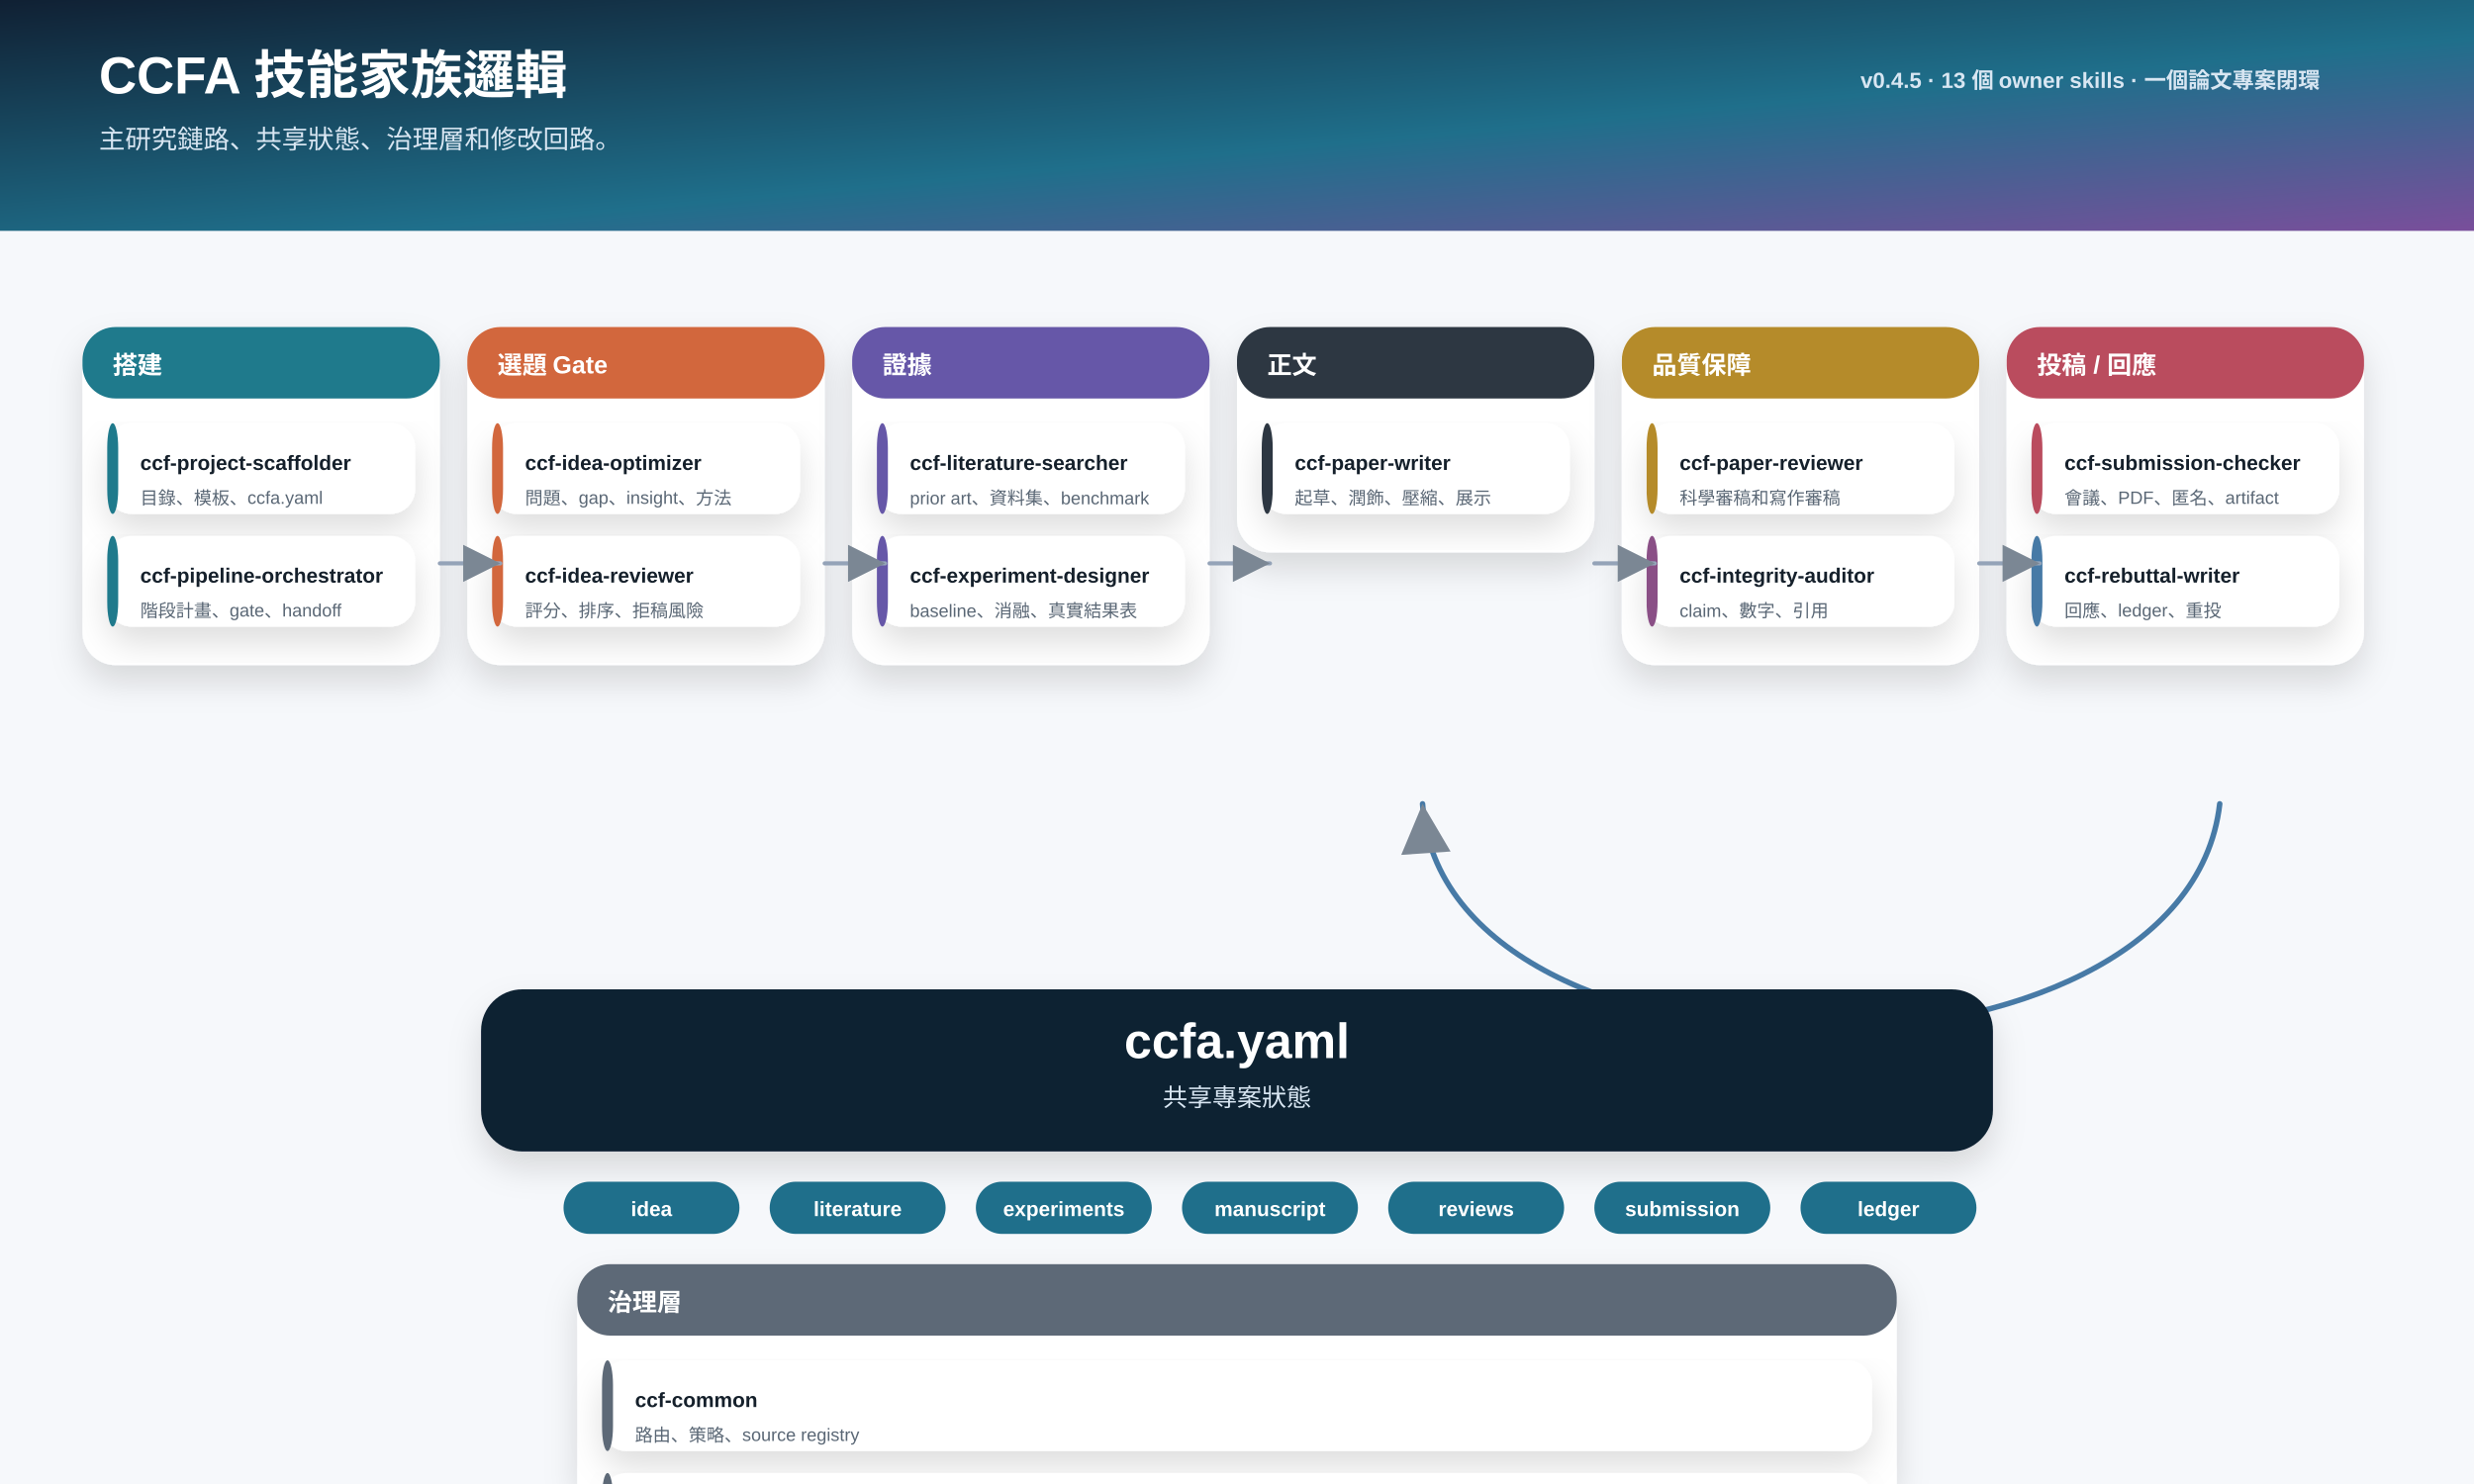
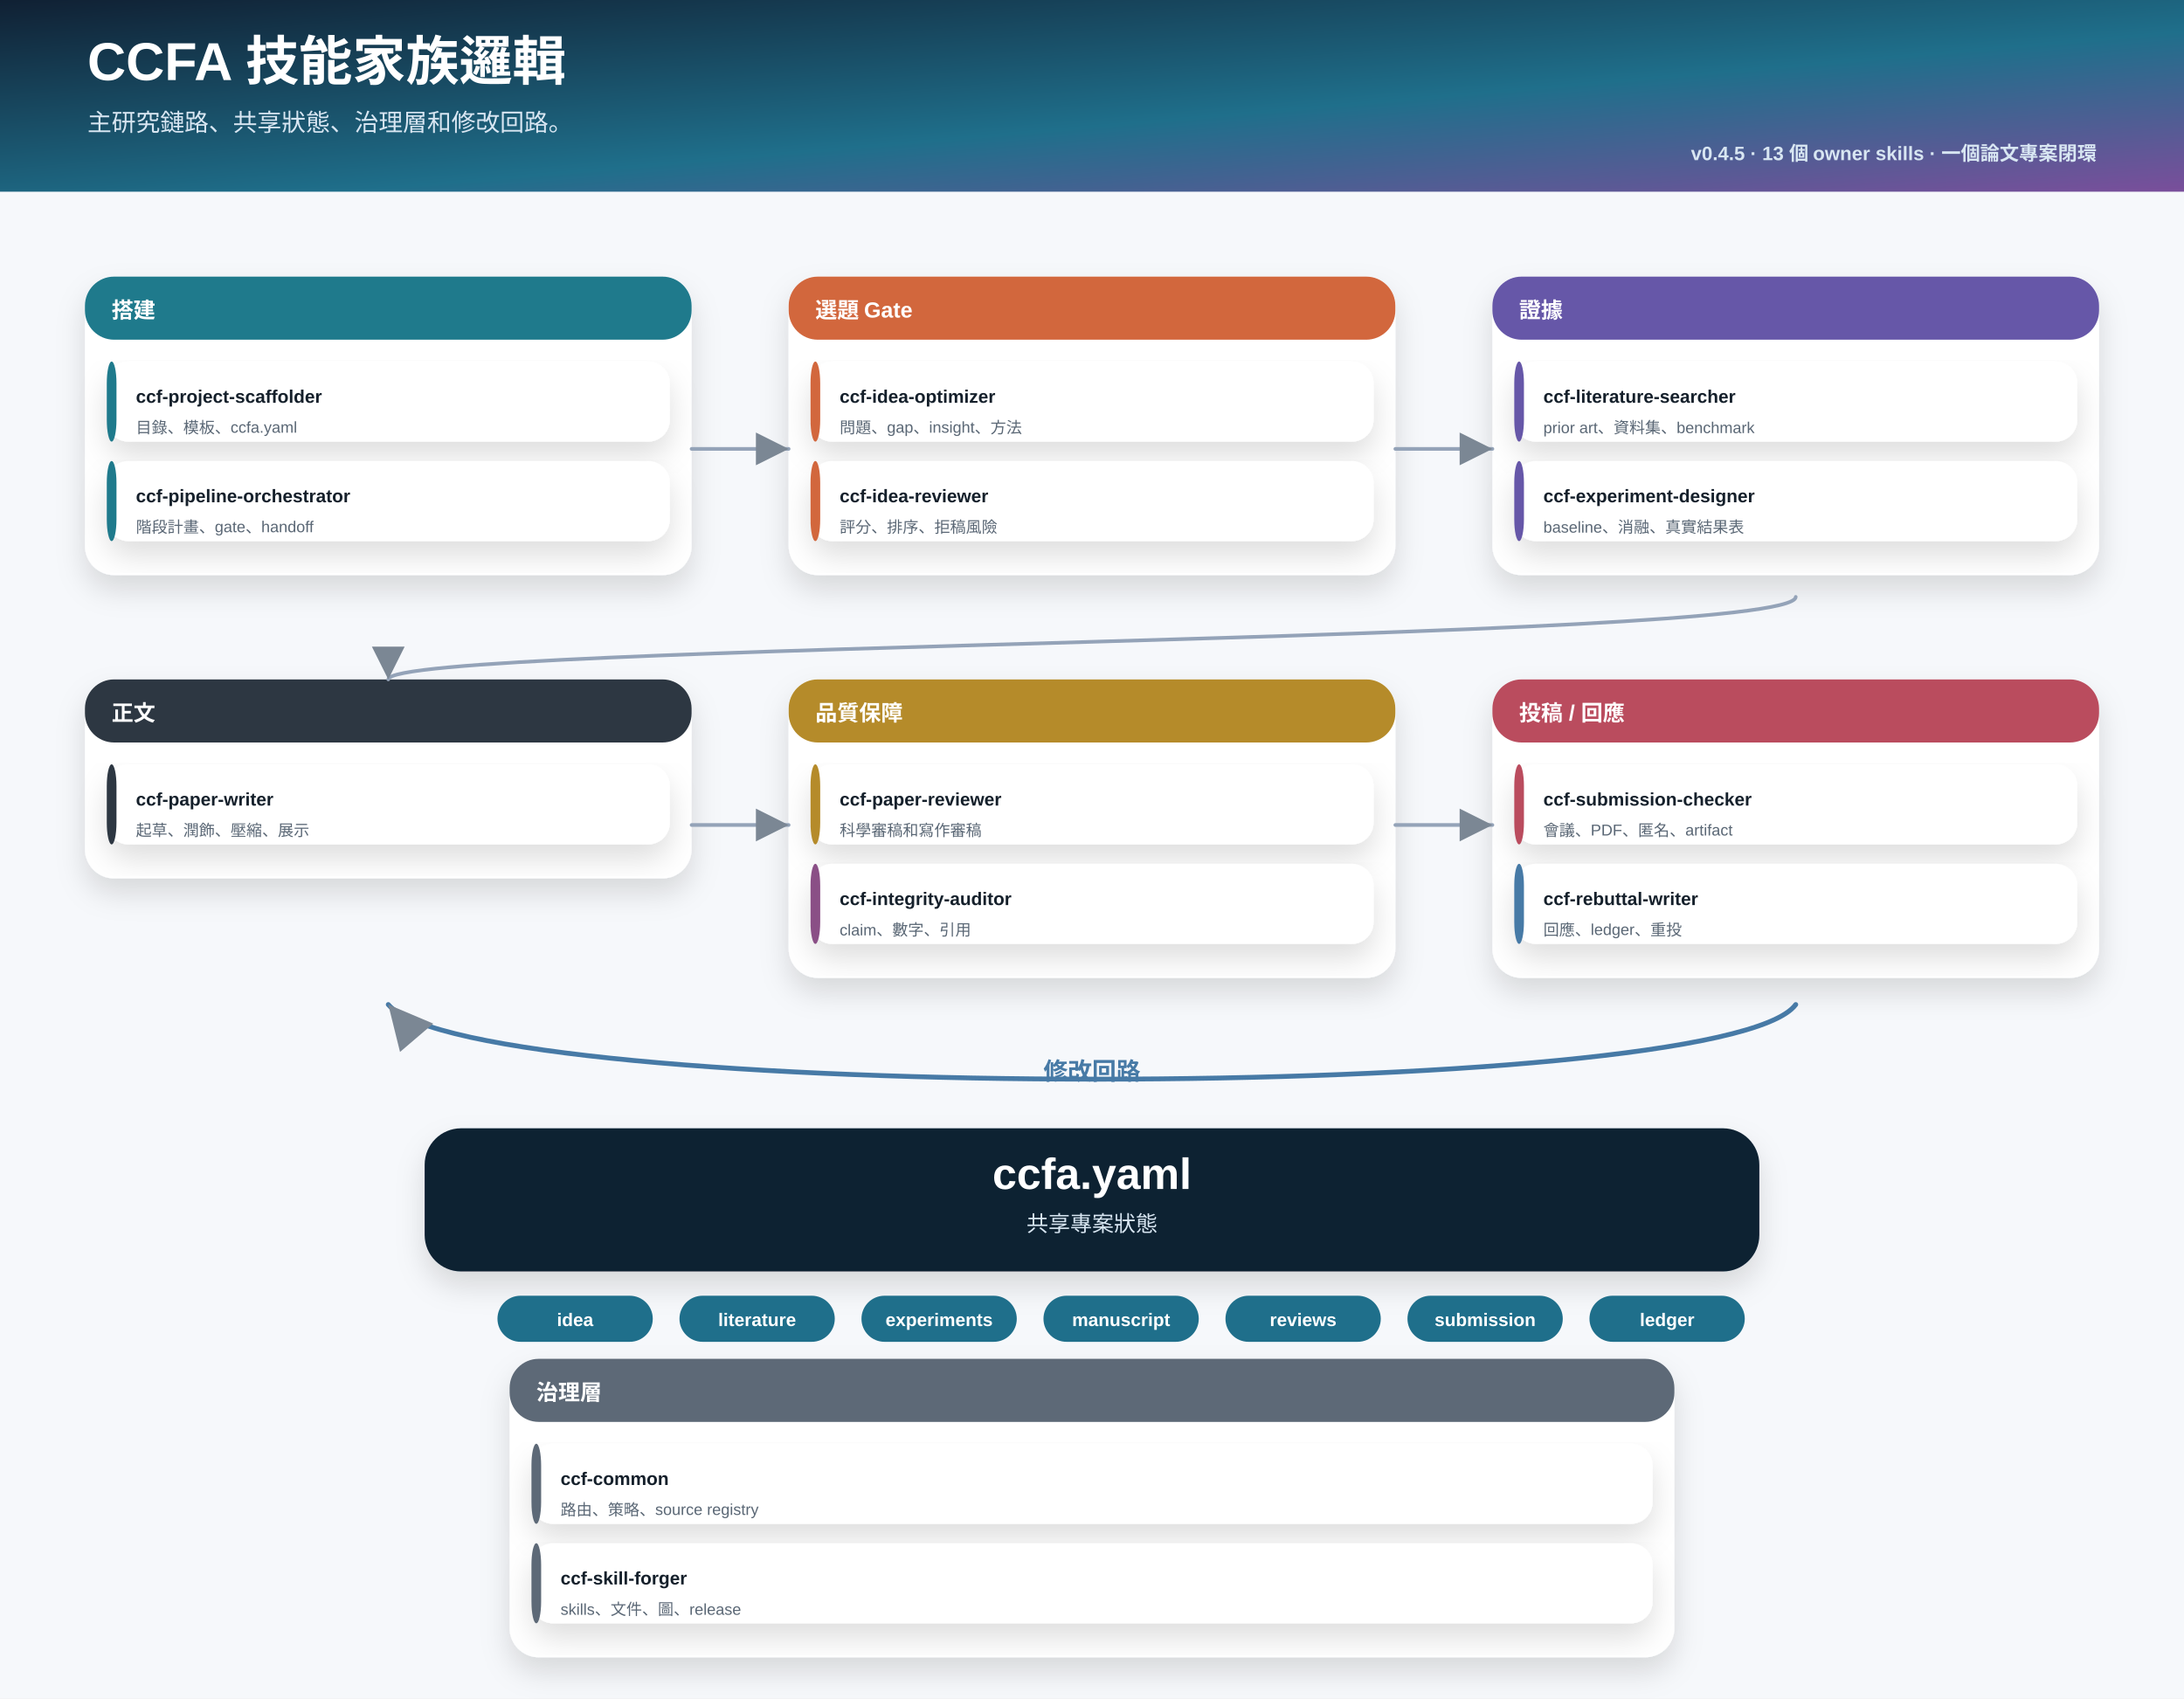
- <svg xmlns="http://www.w3.org/2000/svg" width="1800" height="1080" viewBox="0 0 1800 1080">
+ <svg xmlns="http://www.w3.org/2000/svg" width="1800" height="1400" viewBox="0 0 1800 1400">
  <defs>
    <linearGradient id="header" x1="0" y1="0" x2="1" y2="1">
      <stop offset="0" stop-color="#102033" />
      <stop offset="0.58" stop-color="#1F6F8B" />
      <stop offset="1" stop-color="#7A4E9B" />
    </linearGradient>
    <filter id="shadow" x="-20%" y="-20%" width="140%" height="160%">
      <feDropShadow dx="0" dy="12" stdDeviation="12" flood-color="#0B1826" flood-opacity="0.13" />
    </filter>
    <marker id="arrow" markerWidth="13" markerHeight="13" refX="11" refY="6.5" orient="auto">
      <path d="M2,2 L11,6.5 L2,11 Z" fill="#7B8794" />
    </marker>
  </defs>
  <style>text{font-family:Microsoft JhengHei, Segoe UI, Arial, sans-serif;dominant-baseline:auto} .mono{font-family:Consolas,Menlo,monospace}</style>
-   <rect x="0" y="0" width="1800" height="1080" rx="0" fill="#F6F8FB" stroke="none" stroke-width="2" />
-   <rect x="0" y="0" width="1800" height="168" rx="0" fill="url(#header)" stroke="none" stroke-width="2" />
-   <text x="72" y="68" font-size="38" font-weight="850" fill="#FFFFFF" text-anchor="start">CCFA 技能家族邏輯</text>
-   <text x="72" y="108" font-size="19" font-weight="500" fill="#D8E6F2" text-anchor="start">主研究鏈路、共享狀態、治理層和修改回路。</text>
-   <text x="1688" y="64" font-size="16" font-weight="650" fill="#D8E6F2" text-anchor="end">v0.4.5 · 13 個 owner skills · 一個論文專案閉環</text>
-   <rect x="60" y="238" width="260" height="246" rx="24" fill="#FFFFFF" stroke="none" stroke-width="2" filter="url(#shadow)" />
-   <rect x="60" y="238" width="260" height="52" rx="24" fill="#1F7A8C" stroke="none" stroke-width="2" />
-   <text x="82" y="272" font-size="18" font-weight="820" fill="#FFFFFF" text-anchor="start">搭建</text>
-   <rect x="78" y="308" width="224" height="66" rx="18" fill="#FFFFFF" stroke="none" stroke-width="2" filter="url(#shadow)" />
-   <rect x="78" y="308" width="8" height="66" rx="18" fill="#1F7A8C" stroke="none" stroke-width="2" />
-   <text x="102" y="342" font-size="15" font-weight="820" fill="#15202B" text-anchor="start">ccf-project-scaffolder</text>
-   <text x="102" y="367" font-size="13" font-weight="520" fill="#5A6775" text-anchor="start">目錄、模板、ccfa.yaml</text>
-   <rect x="78" y="390" width="224" height="66" rx="18" fill="#FFFFFF" stroke="none" stroke-width="2" filter="url(#shadow)" />
-   <rect x="78" y="390" width="8" height="66" rx="18" fill="#1F7A8C" stroke="none" stroke-width="2" />
-   <text x="102" y="424" font-size="15" font-weight="820" fill="#15202B" text-anchor="start">ccf-pipeline-orchestrator</text>
-   <text x="102" y="449" font-size="13" font-weight="520" fill="#5A6775" text-anchor="start">階段計畫、gate、handoff</text>
-   <rect x="340" y="238" width="260" height="246" rx="24" fill="#FFFFFF" stroke="none" stroke-width="2" filter="url(#shadow)" />
-   <rect x="340" y="238" width="260" height="52" rx="24" fill="#D2673D" stroke="none" stroke-width="2" />
-   <text x="362" y="272" font-size="18" font-weight="820" fill="#FFFFFF" text-anchor="start">選題 Gate</text>
-   <rect x="358" y="308" width="224" height="66" rx="18" fill="#FFFFFF" stroke="none" stroke-width="2" filter="url(#shadow)" />
-   <rect x="358" y="308" width="8" height="66" rx="18" fill="#D2673D" stroke="none" stroke-width="2" />
-   <text x="382" y="342" font-size="15" font-weight="820" fill="#15202B" text-anchor="start">ccf-idea-optimizer</text>
-   <text x="382" y="367" font-size="13" font-weight="520" fill="#5A6775" text-anchor="start">問題、gap、insight、方法</text>
-   <rect x="358" y="390" width="224" height="66" rx="18" fill="#FFFFFF" stroke="none" stroke-width="2" filter="url(#shadow)" />
-   <rect x="358" y="390" width="8" height="66" rx="18" fill="#D2673D" stroke="none" stroke-width="2" />
-   <text x="382" y="424" font-size="15" font-weight="820" fill="#15202B" text-anchor="start">ccf-idea-reviewer</text>
-   <text x="382" y="449" font-size="13" font-weight="520" fill="#5A6775" text-anchor="start">評分、排序、拒稿風險</text>
-   <rect x="620" y="238" width="260" height="246" rx="24" fill="#FFFFFF" stroke="none" stroke-width="2" filter="url(#shadow)" />
-   <rect x="620" y="238" width="260" height="52" rx="24" fill="#6657A8" stroke="none" stroke-width="2" />
-   <text x="642" y="272" font-size="18" font-weight="820" fill="#FFFFFF" text-anchor="start">證據</text>
-   <rect x="638" y="308" width="224" height="66" rx="18" fill="#FFFFFF" stroke="none" stroke-width="2" filter="url(#shadow)" />
-   <rect x="638" y="308" width="8" height="66" rx="18" fill="#6657A8" stroke="none" stroke-width="2" />
-   <text x="662" y="342" font-size="15" font-weight="820" fill="#15202B" text-anchor="start">ccf-literature-searcher</text>
-   <text x="662" y="367" font-size="13" font-weight="520" fill="#5A6775" text-anchor="start">prior art、資料集、benchmark</text>
-   <rect x="638" y="390" width="224" height="66" rx="18" fill="#FFFFFF" stroke="none" stroke-width="2" filter="url(#shadow)" />
-   <rect x="638" y="390" width="8" height="66" rx="18" fill="#6657A8" stroke="none" stroke-width="2" />
-   <text x="662" y="424" font-size="15" font-weight="820" fill="#15202B" text-anchor="start">ccf-experiment-designer</text>
-   <text x="662" y="449" font-size="13" font-weight="520" fill="#5A6775" text-anchor="start">baseline、消融、真實結果表</text>
-   <rect x="900" y="238" width="260" height="164" rx="24" fill="#FFFFFF" stroke="none" stroke-width="2" filter="url(#shadow)" />
-   <rect x="900" y="238" width="260" height="52" rx="24" fill="#2D3742" stroke="none" stroke-width="2" />
-   <text x="922" y="272" font-size="18" font-weight="820" fill="#FFFFFF" text-anchor="start">正文</text>
-   <rect x="918" y="308" width="224" height="66" rx="18" fill="#FFFFFF" stroke="none" stroke-width="2" filter="url(#shadow)" />
-   <rect x="918" y="308" width="8" height="66" rx="18" fill="#2D3742" stroke="none" stroke-width="2" />
-   <text x="942" y="342" font-size="15" font-weight="820" fill="#15202B" text-anchor="start">ccf-paper-writer</text>
-   <text x="942" y="367" font-size="13" font-weight="520" fill="#5A6775" text-anchor="start">起草、潤飾、壓縮、展示</text>
-   <rect x="1180" y="238" width="260" height="246" rx="24" fill="#FFFFFF" stroke="none" stroke-width="2" filter="url(#shadow)" />
-   <rect x="1180" y="238" width="260" height="52" rx="24" fill="#B58B2A" stroke="none" stroke-width="2" />
-   <text x="1202" y="272" font-size="18" font-weight="820" fill="#FFFFFF" text-anchor="start">品質保障</text>
-   <rect x="1198" y="308" width="224" height="66" rx="18" fill="#FFFFFF" stroke="none" stroke-width="2" filter="url(#shadow)" />
-   <rect x="1198" y="308" width="8" height="66" rx="18" fill="#B58B2A" stroke="none" stroke-width="2" />
-   <text x="1222" y="342" font-size="15" font-weight="820" fill="#15202B" text-anchor="start">ccf-paper-reviewer</text>
-   <text x="1222" y="367" font-size="13" font-weight="520" fill="#5A6775" text-anchor="start">科學審稿和寫作審稿</text>
-   <rect x="1198" y="390" width="224" height="66" rx="18" fill="#FFFFFF" stroke="none" stroke-width="2" filter="url(#shadow)" />
-   <rect x="1198" y="390" width="8" height="66" rx="18" fill="#8A4F86" stroke="none" stroke-width="2" />
-   <text x="1222" y="424" font-size="15" font-weight="820" fill="#15202B" text-anchor="start">ccf-integrity-auditor</text>
-   <text x="1222" y="449" font-size="13" font-weight="520" fill="#5A6775" text-anchor="start">claim、數字、引用</text>
-   <rect x="1460" y="238" width="260" height="246" rx="24" fill="#FFFFFF" stroke="none" stroke-width="2" filter="url(#shadow)" />
-   <rect x="1460" y="238" width="260" height="52" rx="24" fill="#BA4C5E" stroke="none" stroke-width="2" />
-   <text x="1482" y="272" font-size="18" font-weight="820" fill="#FFFFFF" text-anchor="start">投稿 / 回應</text>
-   <rect x="1478" y="308" width="224" height="66" rx="18" fill="#FFFFFF" stroke="none" stroke-width="2" filter="url(#shadow)" />
-   <rect x="1478" y="308" width="8" height="66" rx="18" fill="#BA4C5E" stroke="none" stroke-width="2" />
-   <text x="1502" y="342" font-size="15" font-weight="820" fill="#15202B" text-anchor="start">ccf-submission-checker</text>
-   <text x="1502" y="367" font-size="13" font-weight="520" fill="#5A6775" text-anchor="start">會議、PDF、匿名、artifact</text>
-   <rect x="1478" y="390" width="224" height="66" rx="18" fill="#FFFFFF" stroke="none" stroke-width="2" filter="url(#shadow)" />
-   <rect x="1478" y="390" width="8" height="66" rx="18" fill="#477AA6" stroke="none" stroke-width="2" />
-   <text x="1502" y="424" font-size="15" font-weight="820" fill="#15202B" text-anchor="start">ccf-rebuttal-writer</text>
-   <text x="1502" y="449" font-size="13" font-weight="520" fill="#5A6775" text-anchor="start">回應、ledger、重投</text>
-   <line x1="320" y1="410" x2="364" y2="410" stroke="#94A3B8" stroke-width="3" stroke-linecap="round" marker-end="url(#arrow)" />
-   <line x1="600" y1="410" x2="644" y2="410" stroke="#94A3B8" stroke-width="3" stroke-linecap="round" marker-end="url(#arrow)" />
-   <line x1="880" y1="410" x2="924" y2="410" stroke="#94A3B8" stroke-width="3" stroke-linecap="round" marker-end="url(#arrow)" />
-   <line x1="1160" y1="410" x2="1204" y2="410" stroke="#94A3B8" stroke-width="3" stroke-linecap="round" marker-end="url(#arrow)" />
-   <line x1="1440" y1="410" x2="1484" y2="410" stroke="#94A3B8" stroke-width="3" stroke-linecap="round" marker-end="url(#arrow)" />
-   <path d="M1615 585 C1590 805 1050 805 1035 585" fill="none" stroke="#477AA6" stroke-width="4" stroke-linecap="round" stroke-linejoin="round" marker-end="url(#arrow)" />
-   <text x="1260" y="760" font-size="18" font-weight="820" fill="#477AA6" text-anchor="middle">修改回路</text>
-   <rect x="350" y="720" width="1100" height="118" rx="30" fill="#102033" stroke="none" stroke-width="2" filter="url(#shadow)" />
-   <text x="900" y="770" font-size="36" font-weight="850" fill="#FFFFFF" text-anchor="middle">ccfa.yaml</text>
-   <text x="900" y="805" font-size="18" font-weight="500" fill="#D8E6F2" text-anchor="middle">共享專案狀態</text>
-   <rect x="410" y="860" width="128" height="38" rx="19" fill="#1F6F8B" stroke="none" stroke-width="2" />
-   <text x="474" y="885" font-size="15" font-weight="760" fill="#FFFFFF" text-anchor="middle">idea</text>
-   <rect x="560" y="860" width="128" height="38" rx="19" fill="#1F6F8B" stroke="none" stroke-width="2" />
-   <text x="624" y="885" font-size="15" font-weight="760" fill="#FFFFFF" text-anchor="middle">literature</text>
-   <rect x="710" y="860" width="128" height="38" rx="19" fill="#1F6F8B" stroke="none" stroke-width="2" />
-   <text x="774" y="885" font-size="15" font-weight="760" fill="#FFFFFF" text-anchor="middle">experiments</text>
-   <rect x="860" y="860" width="128" height="38" rx="19" fill="#1F6F8B" stroke="none" stroke-width="2" />
-   <text x="924" y="885" font-size="15" font-weight="760" fill="#FFFFFF" text-anchor="middle">manuscript</text>
-   <rect x="1010" y="860" width="128" height="38" rx="19" fill="#1F6F8B" stroke="none" stroke-width="2" />
-   <text x="1074" y="885" font-size="15" font-weight="760" fill="#FFFFFF" text-anchor="middle">reviews</text>
-   <rect x="1160" y="860" width="128" height="38" rx="19" fill="#1F6F8B" stroke="none" stroke-width="2" />
-   <text x="1224" y="885" font-size="15" font-weight="760" fill="#FFFFFF" text-anchor="middle">submission</text>
-   <rect x="1310" y="860" width="128" height="38" rx="19" fill="#1F6F8B" stroke="none" stroke-width="2" />
-   <text x="1374" y="885" font-size="15" font-weight="760" fill="#FFFFFF" text-anchor="middle">ledger</text>
-   <rect x="420" y="920" width="960" height="246" rx="24" fill="#FFFFFF" stroke="none" stroke-width="2" filter="url(#shadow)" />
-   <rect x="420" y="920" width="960" height="52" rx="24" fill="#5D6977" stroke="none" stroke-width="2" />
-   <text x="442" y="954" font-size="18" font-weight="820" fill="#FFFFFF" text-anchor="start">治理層</text>
-   <rect x="438" y="990" width="924" height="66" rx="18" fill="#FFFFFF" stroke="none" stroke-width="2" filter="url(#shadow)" />
-   <rect x="438" y="990" width="8" height="66" rx="18" fill="#5D6977" stroke="none" stroke-width="2" />
-   <text x="462" y="1024" font-size="15" font-weight="820" fill="#15202B" text-anchor="start">ccf-common</text>
-   <text x="462" y="1049" font-size="13" font-weight="520" fill="#5A6775" text-anchor="start">路由、策略、source registry</text>
-   <rect x="438" y="1072" width="924" height="66" rx="18" fill="#FFFFFF" stroke="none" stroke-width="2" filter="url(#shadow)" />
-   <rect x="438" y="1072" width="8" height="66" rx="18" fill="#5D6977" stroke="none" stroke-width="2" />
-   <text x="462" y="1106" font-size="15" font-weight="820" fill="#15202B" text-anchor="start">ccf-skill-forger</text>
-   <text x="462" y="1131" font-size="13" font-weight="520" fill="#5A6775" text-anchor="start">skills、文件、圖、release</text>
+   <rect x="0" y="0" width="1800" height="1400" rx="0" fill="#F6F8FB" stroke="none" stroke-width="2" />
+   <rect x="0" y="0" width="1800" height="158" rx="0" fill="url(#header)" stroke="none" stroke-width="2" />
+   <text x="72" y="66" font-size="44" font-weight="850" fill="#FFFFFF" text-anchor="start">CCFA 技能家族邏輯</text>
+   <text x="72" y="108" font-size="20" font-weight="500" fill="#D8E6F2" text-anchor="start">主研究鏈路、共享狀態、治理層和修改回路。</text>
+   <text x="1728" y="132" font-size="16" font-weight="650" fill="#D8E6F2" text-anchor="end">v0.4.5 · 13 個 owner skills · 一個論文專案閉環</text>
+   <rect x="70" y="228" width="500" height="246" rx="24" fill="#FFFFFF" stroke="none" stroke-width="2" filter="url(#shadow)" />
+   <rect x="70" y="228" width="500" height="52" rx="24" fill="#1F7A8C" stroke="none" stroke-width="2" />
+   <text x="92" y="262" font-size="18" font-weight="820" fill="#FFFFFF" text-anchor="start">搭建</text>
+   <rect x="88" y="298" width="464" height="66" rx="18" fill="#FFFFFF" stroke="none" stroke-width="2" filter="url(#shadow)" />
+   <rect x="88" y="298" width="8" height="66" rx="18" fill="#1F7A8C" stroke="none" stroke-width="2" />
+   <text x="112" y="332" font-size="15" font-weight="820" fill="#15202B" text-anchor="start">ccf-project-scaffolder</text>
+   <text x="112" y="357" font-size="13" font-weight="520" fill="#5A6775" text-anchor="start">目錄、模板、ccfa.yaml</text>
+   <rect x="88" y="380" width="464" height="66" rx="18" fill="#FFFFFF" stroke="none" stroke-width="2" filter="url(#shadow)" />
+   <rect x="88" y="380" width="8" height="66" rx="18" fill="#1F7A8C" stroke="none" stroke-width="2" />
+   <text x="112" y="414" font-size="15" font-weight="820" fill="#15202B" text-anchor="start">ccf-pipeline-orchestrator</text>
+   <text x="112" y="439" font-size="13" font-weight="520" fill="#5A6775" text-anchor="start">階段計畫、gate、handoff</text>
+   <rect x="650" y="228" width="500" height="246" rx="24" fill="#FFFFFF" stroke="none" stroke-width="2" filter="url(#shadow)" />
+   <rect x="650" y="228" width="500" height="52" rx="24" fill="#D2673D" stroke="none" stroke-width="2" />
+   <text x="672" y="262" font-size="18" font-weight="820" fill="#FFFFFF" text-anchor="start">選題 Gate</text>
+   <rect x="668" y="298" width="464" height="66" rx="18" fill="#FFFFFF" stroke="none" stroke-width="2" filter="url(#shadow)" />
+   <rect x="668" y="298" width="8" height="66" rx="18" fill="#D2673D" stroke="none" stroke-width="2" />
+   <text x="692" y="332" font-size="15" font-weight="820" fill="#15202B" text-anchor="start">ccf-idea-optimizer</text>
+   <text x="692" y="357" font-size="13" font-weight="520" fill="#5A6775" text-anchor="start">問題、gap、insight、方法</text>
+   <rect x="668" y="380" width="464" height="66" rx="18" fill="#FFFFFF" stroke="none" stroke-width="2" filter="url(#shadow)" />
+   <rect x="668" y="380" width="8" height="66" rx="18" fill="#D2673D" stroke="none" stroke-width="2" />
+   <text x="692" y="414" font-size="15" font-weight="820" fill="#15202B" text-anchor="start">ccf-idea-reviewer</text>
+   <text x="692" y="439" font-size="13" font-weight="520" fill="#5A6775" text-anchor="start">評分、排序、拒稿風險</text>
+   <rect x="1230" y="228" width="500" height="246" rx="24" fill="#FFFFFF" stroke="none" stroke-width="2" filter="url(#shadow)" />
+   <rect x="1230" y="228" width="500" height="52" rx="24" fill="#6657A8" stroke="none" stroke-width="2" />
+   <text x="1252" y="262" font-size="18" font-weight="820" fill="#FFFFFF" text-anchor="start">證據</text>
+   <rect x="1248" y="298" width="464" height="66" rx="18" fill="#FFFFFF" stroke="none" stroke-width="2" filter="url(#shadow)" />
+   <rect x="1248" y="298" width="8" height="66" rx="18" fill="#6657A8" stroke="none" stroke-width="2" />
+   <text x="1272" y="332" font-size="15" font-weight="820" fill="#15202B" text-anchor="start">ccf-literature-searcher</text>
+   <text x="1272" y="357" font-size="13" font-weight="520" fill="#5A6775" text-anchor="start">prior art、資料集、benchmark</text>
+   <rect x="1248" y="380" width="464" height="66" rx="18" fill="#FFFFFF" stroke="none" stroke-width="2" filter="url(#shadow)" />
+   <rect x="1248" y="380" width="8" height="66" rx="18" fill="#6657A8" stroke="none" stroke-width="2" />
+   <text x="1272" y="414" font-size="15" font-weight="820" fill="#15202B" text-anchor="start">ccf-experiment-designer</text>
+   <text x="1272" y="439" font-size="13" font-weight="520" fill="#5A6775" text-anchor="start">baseline、消融、真實結果表</text>
+   <rect x="70" y="560" width="500" height="164" rx="24" fill="#FFFFFF" stroke="none" stroke-width="2" filter="url(#shadow)" />
+   <rect x="70" y="560" width="500" height="52" rx="24" fill="#2D3742" stroke="none" stroke-width="2" />
+   <text x="92" y="594" font-size="18" font-weight="820" fill="#FFFFFF" text-anchor="start">正文</text>
+   <rect x="88" y="630" width="464" height="66" rx="18" fill="#FFFFFF" stroke="none" stroke-width="2" filter="url(#shadow)" />
+   <rect x="88" y="630" width="8" height="66" rx="18" fill="#2D3742" stroke="none" stroke-width="2" />
+   <text x="112" y="664" font-size="15" font-weight="820" fill="#15202B" text-anchor="start">ccf-paper-writer</text>
+   <text x="112" y="689" font-size="13" font-weight="520" fill="#5A6775" text-anchor="start">起草、潤飾、壓縮、展示</text>
+   <rect x="650" y="560" width="500" height="246" rx="24" fill="#FFFFFF" stroke="none" stroke-width="2" filter="url(#shadow)" />
+   <rect x="650" y="560" width="500" height="52" rx="24" fill="#B58B2A" stroke="none" stroke-width="2" />
+   <text x="672" y="594" font-size="18" font-weight="820" fill="#FFFFFF" text-anchor="start">品質保障</text>
+   <rect x="668" y="630" width="464" height="66" rx="18" fill="#FFFFFF" stroke="none" stroke-width="2" filter="url(#shadow)" />
+   <rect x="668" y="630" width="8" height="66" rx="18" fill="#B58B2A" stroke="none" stroke-width="2" />
+   <text x="692" y="664" font-size="15" font-weight="820" fill="#15202B" text-anchor="start">ccf-paper-reviewer</text>
+   <text x="692" y="689" font-size="13" font-weight="520" fill="#5A6775" text-anchor="start">科學審稿和寫作審稿</text>
+   <rect x="668" y="712" width="464" height="66" rx="18" fill="#FFFFFF" stroke="none" stroke-width="2" filter="url(#shadow)" />
+   <rect x="668" y="712" width="8" height="66" rx="18" fill="#8A4F86" stroke="none" stroke-width="2" />
+   <text x="692" y="746" font-size="15" font-weight="820" fill="#15202B" text-anchor="start">ccf-integrity-auditor</text>
+   <text x="692" y="771" font-size="13" font-weight="520" fill="#5A6775" text-anchor="start">claim、數字、引用</text>
+   <rect x="1230" y="560" width="500" height="246" rx="24" fill="#FFFFFF" stroke="none" stroke-width="2" filter="url(#shadow)" />
+   <rect x="1230" y="560" width="500" height="52" rx="24" fill="#BA4C5E" stroke="none" stroke-width="2" />
+   <text x="1252" y="594" font-size="18" font-weight="820" fill="#FFFFFF" text-anchor="start">投稿 / 回應</text>
+   <rect x="1248" y="630" width="464" height="66" rx="18" fill="#FFFFFF" stroke="none" stroke-width="2" filter="url(#shadow)" />
+   <rect x="1248" y="630" width="8" height="66" rx="18" fill="#BA4C5E" stroke="none" stroke-width="2" />
+   <text x="1272" y="664" font-size="15" font-weight="820" fill="#15202B" text-anchor="start">ccf-submission-checker</text>
+   <text x="1272" y="689" font-size="13" font-weight="520" fill="#5A6775" text-anchor="start">會議、PDF、匿名、artifact</text>
+   <rect x="1248" y="712" width="464" height="66" rx="18" fill="#FFFFFF" stroke="none" stroke-width="2" filter="url(#shadow)" />
+   <rect x="1248" y="712" width="8" height="66" rx="18" fill="#477AA6" stroke="none" stroke-width="2" />
+   <text x="1272" y="746" font-size="15" font-weight="820" fill="#15202B" text-anchor="start">ccf-rebuttal-writer</text>
+   <text x="1272" y="771" font-size="13" font-weight="520" fill="#5A6775" text-anchor="start">回應、ledger、重投</text>
+   <line x1="570" y1="370" x2="650" y2="370" stroke="#94A3B8" stroke-width="3" stroke-linecap="round" marker-end="url(#arrow)" />
+   <line x1="1150" y1="370" x2="1230" y2="370" stroke="#94A3B8" stroke-width="3" stroke-linecap="round" marker-end="url(#arrow)" />
+   <path d="M1480 492 C1480 530 320 530 320 560" fill="none" stroke="#94A3B8" stroke-width="3" stroke-linecap="round" stroke-linejoin="round" marker-end="url(#arrow)" />
+   <line x1="570" y1="680" x2="650" y2="680" stroke="#94A3B8" stroke-width="3" stroke-linecap="round" marker-end="url(#arrow)" />
+   <line x1="1150" y1="680" x2="1230" y2="680" stroke="#94A3B8" stroke-width="3" stroke-linecap="round" marker-end="url(#arrow)" />
+   <path d="M1480 828 C1420 910 390 910 320 828" fill="none" stroke="#477AA6" stroke-width="4" stroke-linecap="round" stroke-linejoin="round" marker-end="url(#arrow)" />
+   <text x="900" y="890" font-size="20" font-weight="820" fill="#477AA6" text-anchor="middle">修改回路</text>
+   <rect x="350" y="930" width="1100" height="118" rx="30" fill="#102033" stroke="none" stroke-width="2" filter="url(#shadow)" />
+   <text x="900" y="980" font-size="36" font-weight="850" fill="#FFFFFF" text-anchor="middle">ccfa.yaml</text>
+   <text x="900" y="1015" font-size="18" font-weight="500" fill="#D8E6F2" text-anchor="middle">共享專案狀態</text>
+   <rect x="410" y="1068" width="128" height="38" rx="19" fill="#1F6F8B" stroke="none" stroke-width="2" />
+   <text x="474" y="1093" font-size="15" font-weight="760" fill="#FFFFFF" text-anchor="middle">idea</text>
+   <rect x="560" y="1068" width="128" height="38" rx="19" fill="#1F6F8B" stroke="none" stroke-width="2" />
+   <text x="624" y="1093" font-size="15" font-weight="760" fill="#FFFFFF" text-anchor="middle">literature</text>
+   <rect x="710" y="1068" width="128" height="38" rx="19" fill="#1F6F8B" stroke="none" stroke-width="2" />
+   <text x="774" y="1093" font-size="15" font-weight="760" fill="#FFFFFF" text-anchor="middle">experiments</text>
+   <rect x="860" y="1068" width="128" height="38" rx="19" fill="#1F6F8B" stroke="none" stroke-width="2" />
+   <text x="924" y="1093" font-size="15" font-weight="760" fill="#FFFFFF" text-anchor="middle">manuscript</text>
+   <rect x="1010" y="1068" width="128" height="38" rx="19" fill="#1F6F8B" stroke="none" stroke-width="2" />
+   <text x="1074" y="1093" font-size="15" font-weight="760" fill="#FFFFFF" text-anchor="middle">reviews</text>
+   <rect x="1160" y="1068" width="128" height="38" rx="19" fill="#1F6F8B" stroke="none" stroke-width="2" />
+   <text x="1224" y="1093" font-size="15" font-weight="760" fill="#FFFFFF" text-anchor="middle">submission</text>
+   <rect x="1310" y="1068" width="128" height="38" rx="19" fill="#1F6F8B" stroke="none" stroke-width="2" />
+   <text x="1374" y="1093" font-size="15" font-weight="760" fill="#FFFFFF" text-anchor="middle">ledger</text>
+   <rect x="420" y="1120" width="960" height="246" rx="24" fill="#FFFFFF" stroke="none" stroke-width="2" filter="url(#shadow)" />
+   <rect x="420" y="1120" width="960" height="52" rx="24" fill="#5D6977" stroke="none" stroke-width="2" />
+   <text x="442" y="1154" font-size="18" font-weight="820" fill="#FFFFFF" text-anchor="start">治理層</text>
+   <rect x="438" y="1190" width="924" height="66" rx="18" fill="#FFFFFF" stroke="none" stroke-width="2" filter="url(#shadow)" />
+   <rect x="438" y="1190" width="8" height="66" rx="18" fill="#5D6977" stroke="none" stroke-width="2" />
+   <text x="462" y="1224" font-size="15" font-weight="820" fill="#15202B" text-anchor="start">ccf-common</text>
+   <text x="462" y="1249" font-size="13" font-weight="520" fill="#5A6775" text-anchor="start">路由、策略、source registry</text>
+   <rect x="438" y="1272" width="924" height="66" rx="18" fill="#FFFFFF" stroke="none" stroke-width="2" filter="url(#shadow)" />
+   <rect x="438" y="1272" width="8" height="66" rx="18" fill="#5D6977" stroke="none" stroke-width="2" />
+   <text x="462" y="1306" font-size="15" font-weight="820" fill="#15202B" text-anchor="start">ccf-skill-forger</text>
+   <text x="462" y="1331" font-size="13" font-weight="520" fill="#5A6775" text-anchor="start">skills、文件、圖、release</text>
</svg>
